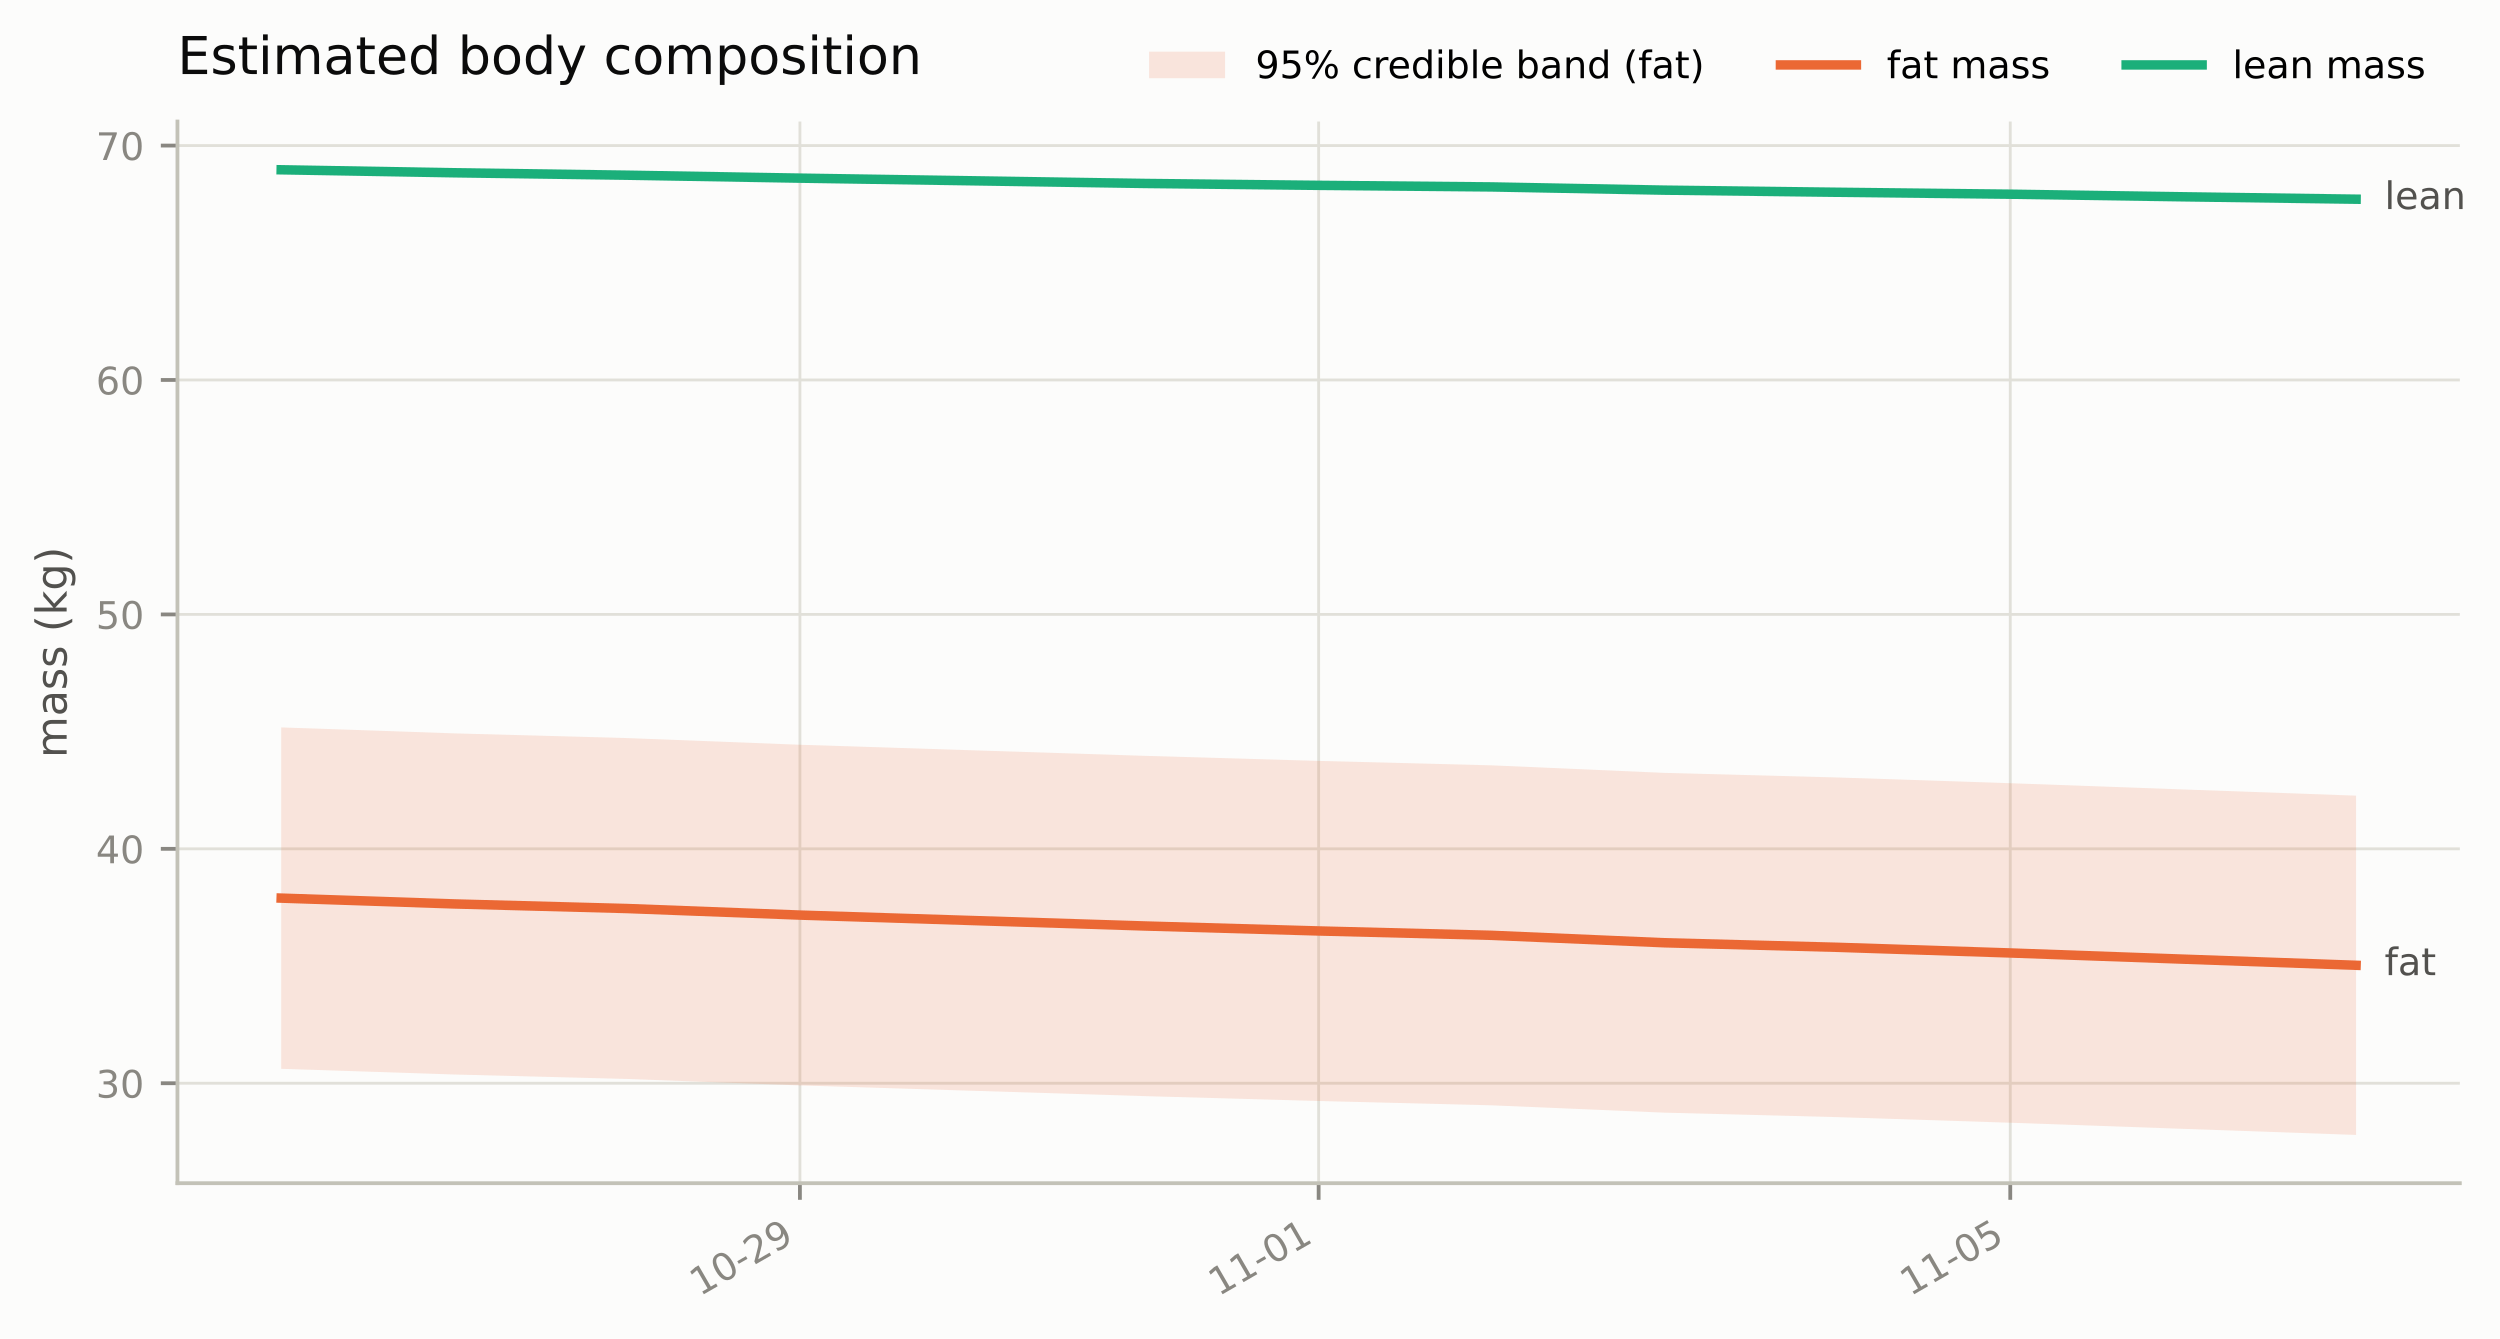
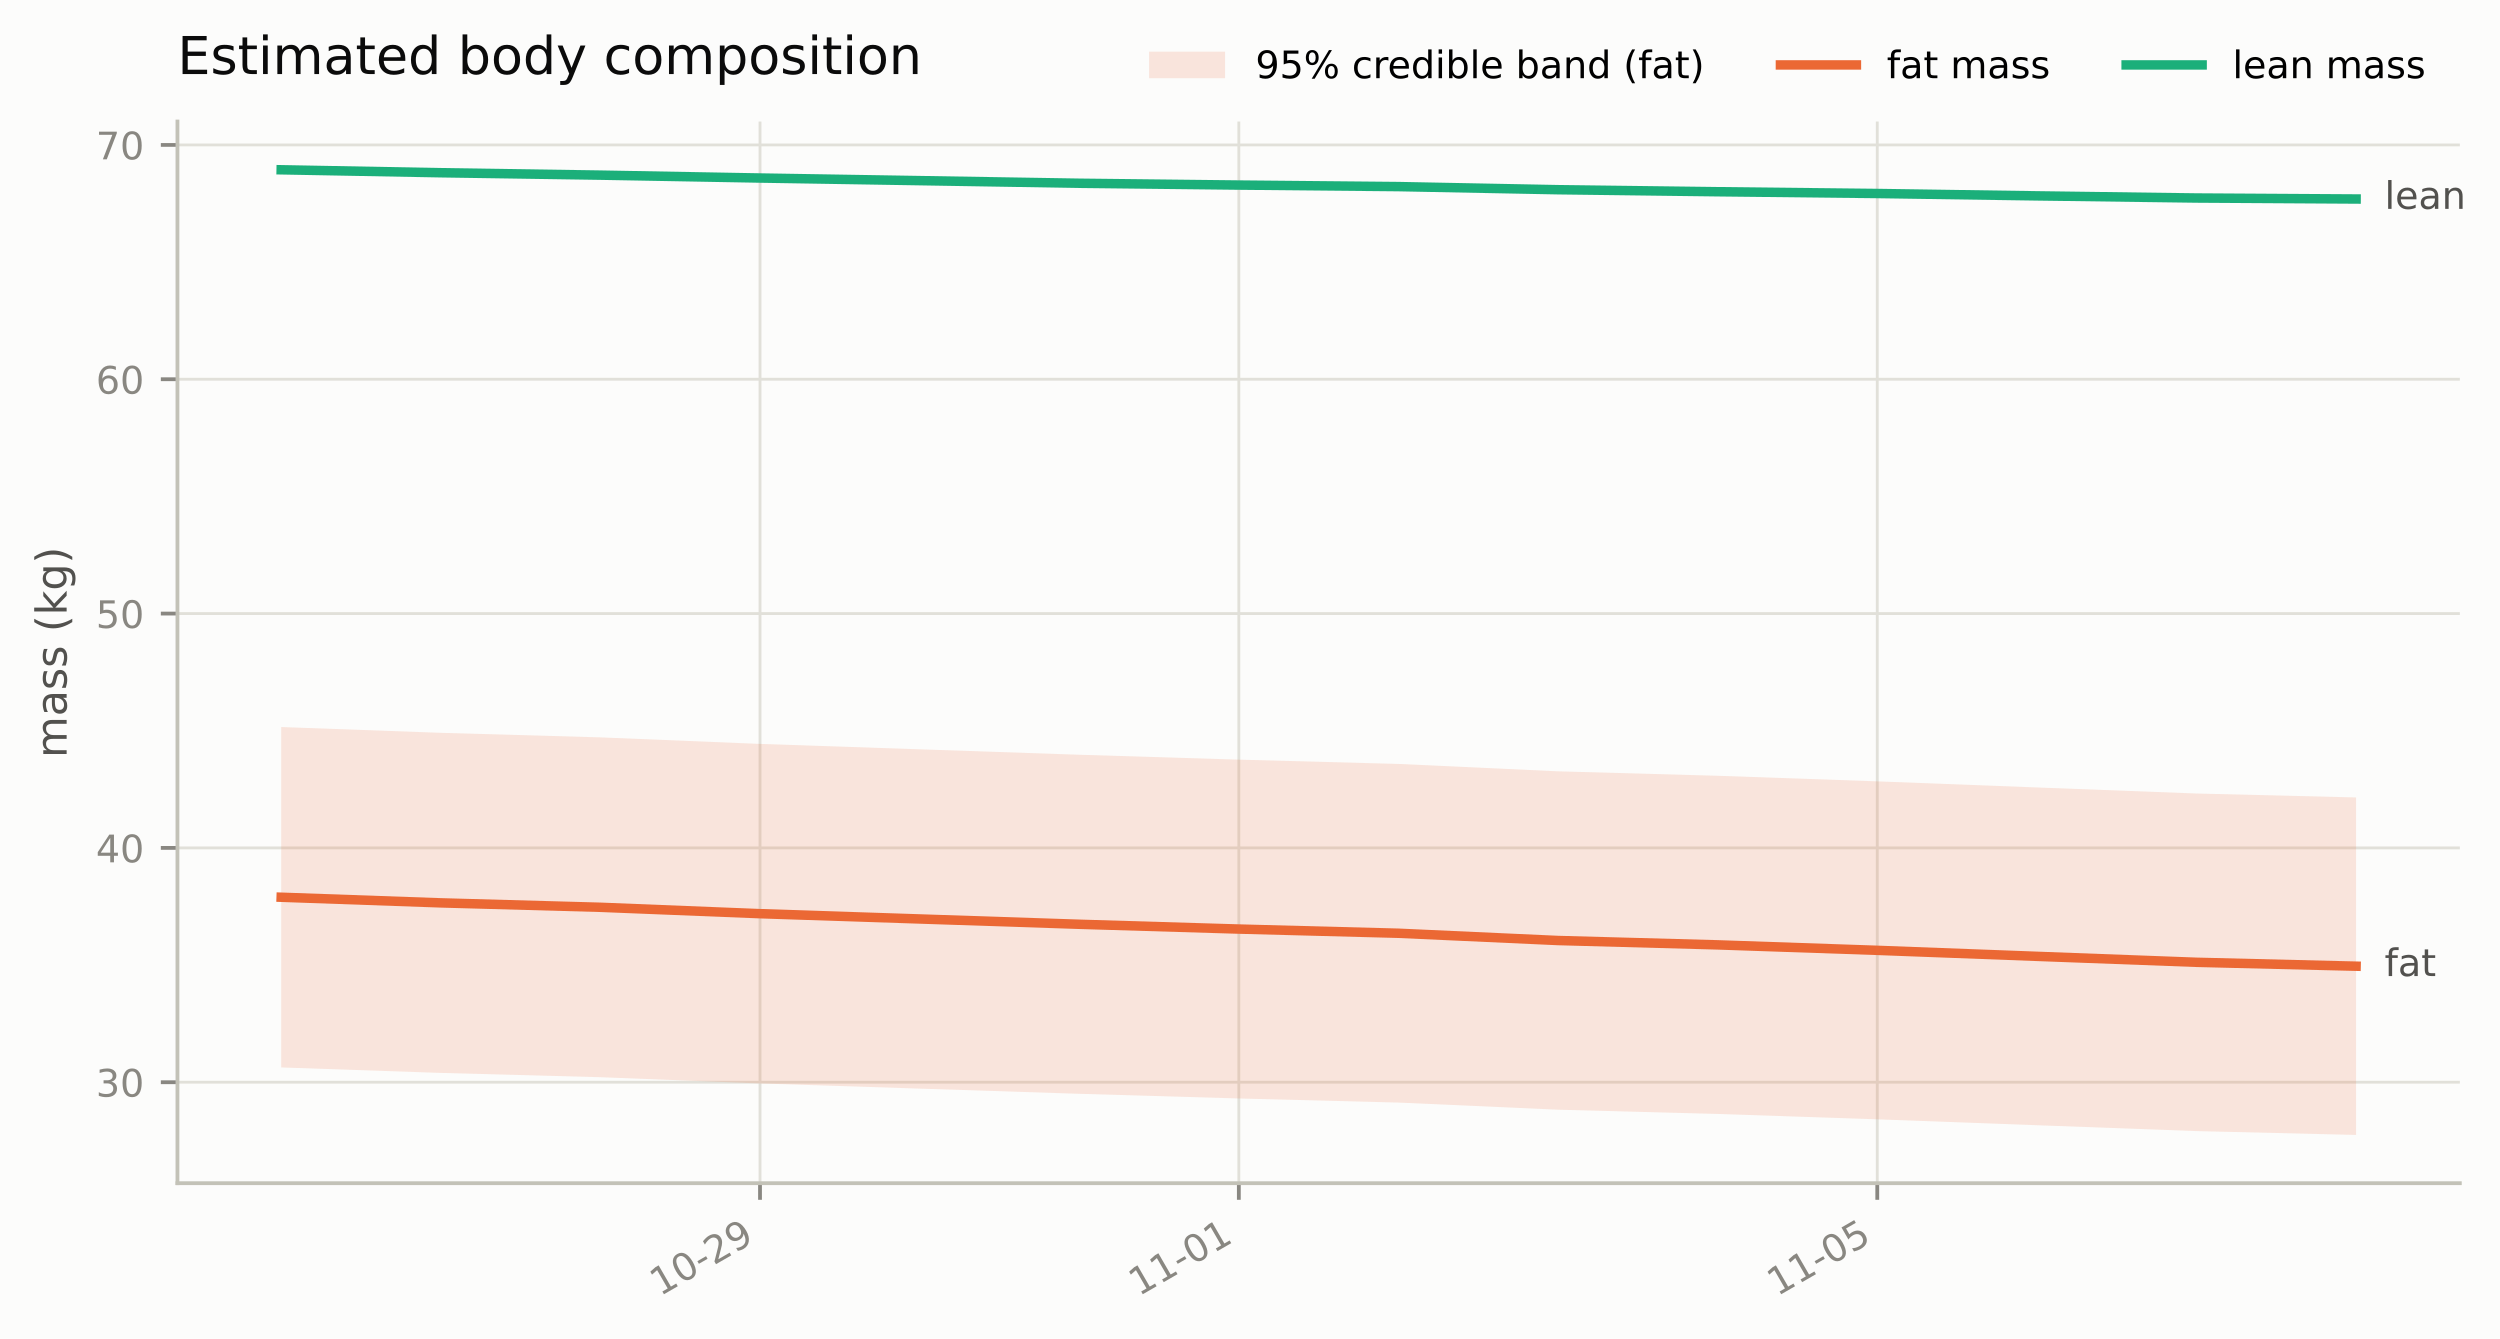
<svg xmlns="http://www.w3.org/2000/svg" xmlns:xlink="http://www.w3.org/1999/xlink" width="526.643pt" height="282pt" viewBox="0 0 526.643 282" version="1.1">
  <defs>
    <style type="text/css">*{stroke-linejoin: round; stroke-linecap: butt}</style>
  </defs>
  <g id="figure_1">
    <g id="patch_1">
      <path d="M 0 282  L 526.643 282  L 526.643 0  L 0 0  z " style="fill: #fcfcfb" />
    </g>
    <g id="axes_1">
      <g id="patch_2">
        <path d="M 37.381 249.248  L 518.18 249.248  L 518.18 25.601  L 37.381 25.601  z " style="fill: #fcfcfb" />
      </g>
      <g id="matplotlib.axis_1">
        <g id="xtick_1">
          <g id="line2d_1">
-             <path d="M 168.508 249.248  L 168.508 25.601  " clip-path="url(#p102bdcfa2c)" style="fill: none; stroke: #e1e0d9; stroke-width: 0.6; stroke-linecap: square" />
+             <path d="M 160.102 249.248  L 160.102 25.601  " clip-path="url(#pfb82065a72)" style="fill: none; stroke: #e1e0d9; stroke-width: 0.6; stroke-linecap: square" />
          </g>
          <g id="line2d_2">
            <defs>
-               <path id="me213380348" d="M 0 0  L 0 3.5  " style="stroke: #898781; stroke-width: 0.8" />
+               <path id="mab758f88fc" d="M 0 0  L 0 3.5  " style="stroke: #898781; stroke-width: 0.8" />
            </defs>
            <g>
-               <use xlink:href="#me213380348" x="168.508" y="249.248" style="fill: #898781; stroke: #898781; stroke-width: 0.8" />
+               <use xlink:href="#mab758f88fc" x="160.102" y="249.248" style="fill: #898781; stroke: #898781; stroke-width: 0.8" />
            </g>
          </g>
          <g id="text_1">
-             <g style="fill: #898781" transform="translate(147.4151 273.1351) rotate(-30) scale(0.08 -0.08)">
+             <g style="fill: #898781" transform="translate(139.0095 273.1351) rotate(-30) scale(0.08 -0.08)">
              <defs>
                <path id="DejaVuSans-14" d="M 794 531  L 1825 531  L 1825 4091  L 703 3866  L 703 4441  L 1819 4666  L 2450 4666  L 2450 531  L 3481 531  L 3481 0  L 794 0  L 794 531  z " transform="scale(0.015625)" />
                <path id="DejaVuSans-13" d="M 2034 4250  Q 1547 4250 1301 3770  Q 1056 3291 1056 2328  Q 1056 1369 1301 889  Q 1547 409 2034 409  Q 2525 409 2770 889  Q 3016 1369 3016 2328  Q 3016 3291 2770 3770  Q 2525 4250 2034 4250  z M 2034 4750  Q 2819 4750 3233 4129  Q 3647 3509 3647 2328  Q 3647 1150 3233 529  Q 2819 -91 2034 -91  Q 1250 -91 836 529  Q 422 1150 422 2328  Q 422 3509 836 4129  Q 1250 4750 2034 4750  z " transform="scale(0.015625)" />
                <path id="DejaVuSans-10" d="M 313 2009  L 1997 2009  L 1997 1497  L 313 1497  L 313 2009  z " transform="scale(0.015625)" />
                <path id="DejaVuSans-15" d="M 1228 531  L 3431 531  L 3431 0  L 469 0  L 469 531  Q 828 903 1448 1529  Q 2069 2156 2228 2338  Q 2531 2678 2651 2914  Q 2772 3150 2772 3378  Q 2772 3750 2511 3984  Q 2250 4219 1831 4219  Q 1534 4219 1204 4116  Q 875 4013 500 3803  L 500 4441  Q 881 4594 1212 4672  Q 1544 4750 1819 4750  Q 2544 4750 2975 4387  Q 3406 4025 3406 3419  Q 3406 3131 3298 2873  Q 3191 2616 2906 2266  Q 2828 2175 2409 1742  Q 1991 1309 1228 531  z " transform="scale(0.015625)" />
                <path id="DejaVuSans-1c" d="M 703 97  L 703 672  Q 941 559 1184 500  Q 1428 441 1663 441  Q 2288 441 2617 861  Q 2947 1281 2994 2138  Q 2813 1869 2534 1725  Q 2256 1581 1919 1581  Q 1219 1581 811 2004  Q 403 2428 403 3163  Q 403 3881 828 4315  Q 1253 4750 1959 4750  Q 2769 4750 3195 4129  Q 3622 3509 3622 2328  Q 3622 1225 3098 567  Q 2575 -91 1691 -91  Q 1453 -91 1209 -44  Q 966 3 703 97  z M 1959 2075  Q 2384 2075 2632 2365  Q 2881 2656 2881 3163  Q 2881 3666 2632 3958  Q 2384 4250 1959 4250  Q 1534 4250 1286 3958  Q 1038 3666 1038 3163  Q 1038 2656 1286 2365  Q 1534 2075 1959 2075  z " transform="scale(0.015625)" />
              </defs>
              <use xlink:href="#DejaVuSans-14" />
              <use xlink:href="#DejaVuSans-13" transform="translate(63.625 0)" />
              <use xlink:href="#DejaVuSans-10" transform="translate(127.25 0)" />
              <use xlink:href="#DejaVuSans-15" transform="translate(163.3281 0)" />
              <use xlink:href="#DejaVuSans-1c" transform="translate(226.9531 0)" />
            </g>
          </g>
        </g>
        <g id="xtick_2">
          <g id="line2d_3">
-             <path d="M 277.781 249.248  L 277.781 25.601  " clip-path="url(#p102bdcfa2c)" style="fill: none; stroke: #e1e0d9; stroke-width: 0.6; stroke-linecap: square" />
+             <path d="M 260.969 249.248  L 260.969 25.601  " clip-path="url(#pfb82065a72)" style="fill: none; stroke: #e1e0d9; stroke-width: 0.6; stroke-linecap: square" />
          </g>
          <g id="line2d_4">
            <g>
-               <use xlink:href="#me213380348" x="277.781" y="249.248" style="fill: #898781; stroke: #898781; stroke-width: 0.8" />
+               <use xlink:href="#mab758f88fc" x="260.969" y="249.248" style="fill: #898781; stroke: #898781; stroke-width: 0.8" />
            </g>
          </g>
          <g id="text_2">
-             <g style="fill: #898781" transform="translate(256.6877 273.1351) rotate(-30) scale(0.08 -0.08)">
+             <g style="fill: #898781" transform="translate(239.8766 273.1351) rotate(-30) scale(0.08 -0.08)">
              <use xlink:href="#DejaVuSans-14" />
              <use xlink:href="#DejaVuSans-14" transform="translate(63.625 0)" />
              <use xlink:href="#DejaVuSans-10" transform="translate(127.25 0)" />
              <use xlink:href="#DejaVuSans-13" transform="translate(163.3281 0)" />
              <use xlink:href="#DejaVuSans-14" transform="translate(226.9531 0)" />
            </g>
          </g>
        </g>
        <g id="xtick_3">
          <g id="line2d_5">
-             <path d="M 423.477 249.248  L 423.477 25.601  " clip-path="url(#p102bdcfa2c)" style="fill: none; stroke: #e1e0d9; stroke-width: 0.6; stroke-linecap: square" />
+             <path d="M 395.459 249.248  L 395.459 25.601  " clip-path="url(#pfb82065a72)" style="fill: none; stroke: #e1e0d9; stroke-width: 0.6; stroke-linecap: square" />
          </g>
          <g id="line2d_6">
            <g>
-               <use xlink:href="#me213380348" x="423.477" y="249.248" style="fill: #898781; stroke: #898781; stroke-width: 0.8" />
+               <use xlink:href="#mab758f88fc" x="395.459" y="249.248" style="fill: #898781; stroke: #898781; stroke-width: 0.8" />
            </g>
          </g>
          <g id="text_3">
-             <g style="fill: #898781" transform="translate(402.3846 273.1351) rotate(-30) scale(0.08 -0.08)">
+             <g style="fill: #898781" transform="translate(374.366 273.1351) rotate(-30) scale(0.08 -0.08)">
              <defs>
                <path id="DejaVuSans-18" d="M 691 4666  L 3169 4666  L 3169 4134  L 1269 4134  L 1269 2991  Q 1406 3038 1543 3061  Q 1681 3084 1819 3084  Q 2600 3084 3056 2656  Q 3513 2228 3513 1497  Q 3513 744 3044 326  Q 2575 -91 1722 -91  Q 1428 -91 1123 -41  Q 819 9 494 109  L 494 744  Q 775 591 1075 516  Q 1375 441 1709 441  Q 2250 441 2565 725  Q 2881 1009 2881 1497  Q 2881 1984 2565 2268  Q 2250 2553 1709 2553  Q 1456 2553 1204 2497  Q 953 2441 691 2322  L 691 4666  z " transform="scale(0.015625)" />
              </defs>
              <use xlink:href="#DejaVuSans-14" />
              <use xlink:href="#DejaVuSans-14" transform="translate(63.625 0)" />
              <use xlink:href="#DejaVuSans-10" transform="translate(127.25 0)" />
              <use xlink:href="#DejaVuSans-13" transform="translate(163.3281 0)" />
              <use xlink:href="#DejaVuSans-18" transform="translate(226.9531 0)" />
            </g>
          </g>
        </g>
      </g>
      <g id="matplotlib.axis_2">
        <g id="ytick_1">
          <g id="line2d_7">
-             <path d="M 37.381 228.189  L 518.18 228.189  " clip-path="url(#p102bdcfa2c)" style="fill: none; stroke: #e1e0d9; stroke-width: 0.6; stroke-linecap: square" />
+             <path d="M 37.381 227.974  L 518.18 227.974  " clip-path="url(#pfb82065a72)" style="fill: none; stroke: #e1e0d9; stroke-width: 0.6; stroke-linecap: square" />
          </g>
          <g id="line2d_8">
            <defs>
-               <path id="m2cfb32ca6e" d="M 0 0  L -3.5 0  " style="stroke: #898781; stroke-width: 0.8" />
+               <path id="mc50935b434" d="M 0 0  L -3.5 0  " style="stroke: #898781; stroke-width: 0.8" />
            </defs>
            <g>
-               <use xlink:href="#m2cfb32ca6e" x="37.381" y="228.189" style="fill: #898781; stroke: #898781; stroke-width: 0.8" />
+               <use xlink:href="#mc50935b434" x="37.381" y="227.974" style="fill: #898781; stroke: #898781; stroke-width: 0.8" />
            </g>
          </g>
          <g id="text_4">
-             <g style="fill: #898781" transform="translate(20.2007 231.2278) scale(0.08 -0.08)">
+             <g style="fill: #898781" transform="translate(20.2007 231.0131) scale(0.08 -0.08)">
              <defs>
                <path id="DejaVuSans-16" d="M 2597 2516  Q 3050 2419 3304 2112  Q 3559 1806 3559 1356  Q 3559 666 3084 287  Q 2609 -91 1734 -91  Q 1441 -91 1130 -33  Q 819 25 488 141  L 488 750  Q 750 597 1062 519  Q 1375 441 1716 441  Q 2309 441 2620 675  Q 2931 909 2931 1356  Q 2931 1769 2642 2001  Q 2353 2234 1838 2234  L 1294 2234  L 1294 2753  L 1863 2753  Q 2328 2753 2575 2939  Q 2822 3125 2822 3475  Q 2822 3834 2567 4026  Q 2313 4219 1838 4219  Q 1578 4219 1281 4162  Q 984 4106 628 3988  L 628 4550  Q 988 4650 1302 4700  Q 1616 4750 1894 4750  Q 2613 4750 3031 4423  Q 3450 4097 3450 3541  Q 3450 3153 3228 2886  Q 3006 2619 2597 2516  z " transform="scale(0.015625)" />
              </defs>
              <use xlink:href="#DejaVuSans-16" />
              <use xlink:href="#DejaVuSans-13" transform="translate(63.625 0)" />
            </g>
          </g>
        </g>
        <g id="ytick_2">
          <g id="line2d_9">
-             <path d="M 37.381 178.808  L 518.18 178.808  " clip-path="url(#p102bdcfa2c)" style="fill: none; stroke: #e1e0d9; stroke-width: 0.6; stroke-linecap: square" />
+             <path d="M 37.381 178.613  L 518.18 178.613  " clip-path="url(#pfb82065a72)" style="fill: none; stroke: #e1e0d9; stroke-width: 0.6; stroke-linecap: square" />
          </g>
          <g id="line2d_10">
            <g>
-               <use xlink:href="#m2cfb32ca6e" x="37.381" y="178.808" style="fill: #898781; stroke: #898781; stroke-width: 0.8" />
+               <use xlink:href="#mc50935b434" x="37.381" y="178.613" style="fill: #898781; stroke: #898781; stroke-width: 0.8" />
            </g>
          </g>
          <g id="text_5">
-             <g style="fill: #898781" transform="translate(20.2007 181.8473) scale(0.08 -0.08)">
+             <g style="fill: #898781" transform="translate(20.2007 181.6523) scale(0.08 -0.08)">
              <defs>
                <path id="DejaVuSans-17" d="M 2419 4116  L 825 1625  L 2419 1625  L 2419 4116  z M 2253 4666  L 3047 4666  L 3047 1625  L 3713 1625  L 3713 1100  L 3047 1100  L 3047 0  L 2419 0  L 2419 1100  L 313 1100  L 313 1709  L 2253 4666  z " transform="scale(0.015625)" />
              </defs>
              <use xlink:href="#DejaVuSans-17" />
              <use xlink:href="#DejaVuSans-13" transform="translate(63.625 0)" />
            </g>
          </g>
        </g>
        <g id="ytick_3">
          <g id="line2d_11">
-             <path d="M 37.381 129.428  L 518.18 129.428  " clip-path="url(#p102bdcfa2c)" style="fill: none; stroke: #e1e0d9; stroke-width: 0.6; stroke-linecap: square" />
+             <path d="M 37.381 129.252  L 518.18 129.252  " clip-path="url(#pfb82065a72)" style="fill: none; stroke: #e1e0d9; stroke-width: 0.6; stroke-linecap: square" />
          </g>
          <g id="line2d_12">
            <g>
-               <use xlink:href="#m2cfb32ca6e" x="37.381" y="129.428" style="fill: #898781; stroke: #898781; stroke-width: 0.8" />
+               <use xlink:href="#mc50935b434" x="37.381" y="129.252" style="fill: #898781; stroke: #898781; stroke-width: 0.8" />
            </g>
          </g>
          <g id="text_6">
-             <g style="fill: #898781" transform="translate(20.2007 132.4669) scale(0.08 -0.08)">
+             <g style="fill: #898781" transform="translate(20.2007 132.2914) scale(0.08 -0.08)">
              <use xlink:href="#DejaVuSans-18" />
              <use xlink:href="#DejaVuSans-13" transform="translate(63.625 0)" />
            </g>
          </g>
        </g>
        <g id="ytick_4">
          <g id="line2d_13">
-             <path d="M 37.381 80.047  L 518.18 80.047  " clip-path="url(#p102bdcfa2c)" style="fill: none; stroke: #e1e0d9; stroke-width: 0.6; stroke-linecap: square" />
+             <path d="M 37.381 79.892  L 518.18 79.892  " clip-path="url(#pfb82065a72)" style="fill: none; stroke: #e1e0d9; stroke-width: 0.6; stroke-linecap: square" />
          </g>
          <g id="line2d_14">
            <g>
-               <use xlink:href="#m2cfb32ca6e" x="37.381" y="80.047" style="fill: #898781; stroke: #898781; stroke-width: 0.8" />
+               <use xlink:href="#mc50935b434" x="37.381" y="79.892" style="fill: #898781; stroke: #898781; stroke-width: 0.8" />
            </g>
          </g>
          <g id="text_7">
-             <g style="fill: #898781" transform="translate(20.2007 83.08641) scale(0.08 -0.08)">
+             <g style="fill: #898781" transform="translate(20.2007 82.93061) scale(0.08 -0.08)">
              <defs>
                <path id="DejaVuSans-19" d="M 2113 2584  Q 1688 2584 1439 2293  Q 1191 2003 1191 1497  Q 1191 994 1439 701  Q 1688 409 2113 409  Q 2538 409 2786 701  Q 3034 994 3034 1497  Q 3034 2003 2786 2293  Q 2538 2584 2113 2584  z M 3366 4563  L 3366 3988  Q 3128 4100 2886 4159  Q 2644 4219 2406 4219  Q 1781 4219 1451 3797  Q 1122 3375 1075 2522  Q 1259 2794 1537 2939  Q 1816 3084 2150 3084  Q 2853 3084 3261 2657  Q 3669 2231 3669 1497  Q 3669 778 3244 343  Q 2819 -91 2113 -91  Q 1303 -91 875 529  Q 447 1150 447 2328  Q 447 3434 972 4092  Q 1497 4750 2381 4750  Q 2619 4750 2861 4703  Q 3103 4656 3366 4563  z " transform="scale(0.015625)" />
              </defs>
              <use xlink:href="#DejaVuSans-19" />
              <use xlink:href="#DejaVuSans-13" transform="translate(63.625 0)" />
            </g>
          </g>
        </g>
        <g id="ytick_5">
          <g id="line2d_15">
-             <path d="M 37.381 30.667  L 518.18 30.667  " clip-path="url(#p102bdcfa2c)" style="fill: none; stroke: #e1e0d9; stroke-width: 0.6; stroke-linecap: square" />
+             <path d="M 37.381 30.531  L 518.18 30.531  " clip-path="url(#pfb82065a72)" style="fill: none; stroke: #e1e0d9; stroke-width: 0.6; stroke-linecap: square" />
          </g>
          <g id="line2d_16">
            <g>
-               <use xlink:href="#m2cfb32ca6e" x="37.381" y="30.667" style="fill: #898781; stroke: #898781; stroke-width: 0.8" />
+               <use xlink:href="#mc50935b434" x="37.381" y="30.531" style="fill: #898781; stroke: #898781; stroke-width: 0.8" />
            </g>
          </g>
          <g id="text_8">
-             <g style="fill: #898781" transform="translate(20.2007 33.70594) scale(0.08 -0.08)">
+             <g style="fill: #898781" transform="translate(20.2007 33.56979) scale(0.08 -0.08)">
              <defs>
                <path id="DejaVuSans-1a" d="M 525 4666  L 3525 4666  L 3525 4397  L 1831 0  L 1172 0  L 2766 4134  L 525 4134  L 525 4666  z " transform="scale(0.015625)" />
              </defs>
              <use xlink:href="#DejaVuSans-1a" />
              <use xlink:href="#DejaVuSans-13" transform="translate(63.625 0)" />
            </g>
          </g>
        </g>
        <g id="text_9">
          <g style="fill: #52514e" transform="translate(14.03859 159.6579) rotate(-90) scale(0.09 -0.09)">
            <defs>
              <path id="DejaVuSans-50" d="M 3328 2828  Q 3544 3216 3844 3400  Q 4144 3584 4550 3584  Q 5097 3584 5394 3201  Q 5691 2819 5691 2113  L 5691 0  L 5113 0  L 5113 2094  Q 5113 2597 4934 2840  Q 4756 3084 4391 3084  Q 3944 3084 3684 2787  Q 3425 2491 3425 1978  L 3425 0  L 2847 0  L 2847 2094  Q 2847 2600 2669 2842  Q 2491 3084 2119 3084  Q 1678 3084 1418 2786  Q 1159 2488 1159 1978  L 1159 0  L 581 0  L 581 3500  L 1159 3500  L 1159 2956  Q 1356 3278 1631 3431  Q 1906 3584 2284 3584  Q 2666 3584 2933 3390  Q 3200 3197 3328 2828  z " transform="scale(0.015625)" />
              <path id="DejaVuSans-44" d="M 2194 1759  Q 1497 1759 1228 1600  Q 959 1441 959 1056  Q 959 750 1161 570  Q 1363 391 1709 391  Q 2188 391 2477 730  Q 2766 1069 2766 1631  L 2766 1759  L 2194 1759  z M 3341 1997  L 3341 0  L 2766 0  L 2766 531  Q 2569 213 2275 61  Q 1981 -91 1556 -91  Q 1019 -91 701 211  Q 384 513 384 1019  Q 384 1609 779 1909  Q 1175 2209 1959 2209  L 2766 2209  L 2766 2266  Q 2766 2663 2505 2880  Q 2244 3097 1772 3097  Q 1472 3097 1187 3025  Q 903 2953 641 2809  L 641 3341  Q 956 3463 1253 3523  Q 1550 3584 1831 3584  Q 2591 3584 2966 3190  Q 3341 2797 3341 1997  z " transform="scale(0.015625)" />
              <path id="DejaVuSans-56" d="M 2834 3397  L 2834 2853  Q 2591 2978 2328 3040  Q 2066 3103 1784 3103  Q 1356 3103 1142 2972  Q 928 2841 928 2578  Q 928 2378 1081 2264  Q 1234 2150 1697 2047  L 1894 2003  Q 2506 1872 2764 1633  Q 3022 1394 3022 966  Q 3022 478 2636 193  Q 2250 -91 1575 -91  Q 1294 -91 989 -36  Q 684 19 347 128  L 347 722  Q 666 556 975 473  Q 1284 391 1588 391  Q 1994 391 2212 530  Q 2431 669 2431 922  Q 2431 1156 2273 1281  Q 2116 1406 1581 1522  L 1381 1569  Q 847 1681 609 1914  Q 372 2147 372 2553  Q 372 3047 722 3315  Q 1072 3584 1716 3584  Q 2034 3584 2315 3537  Q 2597 3491 2834 3397  z " transform="scale(0.015625)" />
              <path id="DejaVuSans-3" transform="scale(0.015625)" />
              <path id="DejaVuSans-b" d="M 1984 4856  Q 1566 4138 1362 3434  Q 1159 2731 1159 2009  Q 1159 1288 1364 580  Q 1569 -128 1984 -844  L 1484 -844  Q 1016 -109 783 600  Q 550 1309 550 2009  Q 550 2706 781 3412  Q 1013 4119 1484 4856  L 1984 4856  z " transform="scale(0.015625)" />
              <path id="DejaVuSans-4e" d="M 581 4863  L 1159 4863  L 1159 1991  L 2875 3500  L 3609 3500  L 1753 1863  L 3688 0  L 2938 0  L 1159 1709  L 1159 0  L 581 0  L 581 4863  z " transform="scale(0.015625)" />
              <path id="DejaVuSans-4a" d="M 2906 1791  Q 2906 2416 2648 2759  Q 2391 3103 1925 3103  Q 1463 3103 1205 2759  Q 947 2416 947 1791  Q 947 1169 1205 825  Q 1463 481 1925 481  Q 2391 481 2648 825  Q 2906 1169 2906 1791  z M 3481 434  Q 3481 -459 3084 -895  Q 2688 -1331 1869 -1331  Q 1566 -1331 1297 -1286  Q 1028 -1241 775 -1147  L 775 -588  Q 1028 -725 1275 -790  Q 1522 -856 1778 -856  Q 2344 -856 2625 -561  Q 2906 -266 2906 331  L 2906 616  Q 2728 306 2450 153  Q 2172 0 1784 0  Q 1141 0 747 490  Q 353 981 353 1791  Q 353 2603 747 3093  Q 1141 3584 1784 3584  Q 2172 3584 2450 3431  Q 2728 3278 2906 2969  L 2906 3500  L 3481 3500  L 3481 434  z " transform="scale(0.015625)" />
              <path id="DejaVuSans-c" d="M 513 4856  L 1013 4856  Q 1481 4119 1714 3412  Q 1947 2706 1947 2009  Q 1947 1309 1714 600  Q 1481 -109 1013 -844  L 513 -844  Q 928 -128 1133 580  Q 1338 1288 1338 2009  Q 1338 2731 1133 3434  Q 928 4138 513 4856  z " transform="scale(0.015625)" />
            </defs>
            <use xlink:href="#DejaVuSans-50" />
            <use xlink:href="#DejaVuSans-44" transform="translate(97.40625 0)" />
            <use xlink:href="#DejaVuSans-56" transform="translate(158.6875 0)" />
            <use xlink:href="#DejaVuSans-56" transform="translate(210.7812 0)" />
            <use xlink:href="#DejaVuSans-3" transform="translate(262.875 0)" />
            <use xlink:href="#DejaVuSans-b" transform="translate(294.6562 0)" />
            <use xlink:href="#DejaVuSans-4e" transform="translate(333.6719 0)" />
            <use xlink:href="#DejaVuSans-4a" transform="translate(391.5781 0)" />
            <use xlink:href="#DejaVuSans-c" transform="translate(455.0625 0)" />
          </g>
        </g>
      </g>
      <g id="FillBetweenPolyCollection_1">
        <defs>
-           <path id="mc8947f64c5" d="M 59.235 -128.763  L 59.235 -56.845  L 95.659 -55.65  L 132.084 -54.703  L 168.508 -53.347  L 204.932 -52.219  L 241.356 -51.087  L 277.781 -50.062  L 314.205 -49.157  L 350.629 -47.61  L 387.053 -46.667  L 423.477 -45.489  L 459.902 -44.201  L 496.326 -42.917  L 496.326 -114.39  L 496.326 -114.39  L 459.902 -115.696  L 423.477 -117.011  L 387.053 -118.219  L 350.629 -119.187  L 314.205 -120.776  L 277.781 -121.71  L 241.356 -122.77  L 204.932 -123.942  L 168.508 -125.112  L 132.084 -126.519  L 95.659 -127.511  L 59.235 -128.763  z " />
+           <path id="ma75c98c08c" d="M 59.235 -128.843  L 59.235 -57.136  L 92.858 -55.983  L 126.48 -55.077  L 160.102 -53.762  L 193.725 -52.676  L 227.347 -51.583  L 260.969 -50.598  L 294.592 -49.734  L 328.214 -48.233  L 361.836 -47.334  L 395.459 -46.205  L 429.081 -44.962  L 462.703 -43.727  L 496.326 -42.917  L 496.326 -114.011  L 496.326 -114.011  L 462.703 -114.842  L 429.081 -116.116  L 395.459 -117.402  L 361.836 -118.577  L 328.214 -119.514  L 294.592 -121.072  L 260.969 -121.975  L 227.347 -123.007  L 193.725 -124.152  L 160.102 -125.29  L 126.48 -126.666  L 92.858 -127.625  L 59.235 -128.843  z " />
        </defs>
-         <g clip-path="url(#p102bdcfa2c)">
-           <use xlink:href="#mc8947f64c5" x="0" y="282" style="fill: #eb6834; fill-opacity: 0.16" />
+         <g clip-path="url(#pfb82065a72)">
+           <use xlink:href="#ma75c98c08c" x="0" y="282" style="fill: #eb6834; fill-opacity: 0.16" />
        </g>
      </g>
      <g id="line2d_17">
-         <path d="M 59.235 189.195  L 95.659 190.419  L 132.084 191.388  L 168.508 192.77  L 204.932 193.919  L 241.356 195.071  L 277.781 196.114  L 314.205 197.033  L 350.629 198.601  L 387.053 199.557  L 423.477 200.749  L 459.902 202.051  L 496.326 203.346  " clip-path="url(#p102bdcfa2c)" style="fill: none; stroke: #eb6834; stroke-width: 2; stroke-linecap: square" />
+         <path d="M 59.235 189.01  L 92.858 190.196  L 126.48 191.128  L 160.102 192.473  L 193.725 193.586  L 227.347 194.705  L 260.969 195.713  L 294.592 196.596  L 328.214 198.126  L 361.836 199.044  L 395.459 200.196  L 429.081 201.46  L 462.703 202.715  L 496.326 203.536  " clip-path="url(#pfb82065a72)" style="fill: none; stroke: #eb6834; stroke-width: 2; stroke-linecap: square" />
      </g>
      <g id="line2d_18">
-         <path d="M 59.235 35.766  L 95.659 36.396  L 132.084 36.907  L 168.508 37.527  L 204.932 38.085  L 241.356 38.648  L 277.781 39.045  L 314.205 39.377  L 350.629 40.056  L 387.053 40.503  L 423.477 40.91  L 459.902 41.455  L 496.326 41.961  " clip-path="url(#p102bdcfa2c)" style="fill: none; stroke: #1baf7a; stroke-width: 2; stroke-linecap: square" />
+         <path d="M 59.235 35.766  L 92.858 36.388  L 126.48 36.895  L 160.102 37.502  L 193.725 38.052  L 227.347 38.605  L 260.969 38.986  L 294.592 39.309  L 328.214 39.963  L 361.836 40.389  L 395.459 40.762  L 429.081 41.262  L 462.703 41.713  L 496.326 41.922  " clip-path="url(#pfb82065a72)" style="fill: none; stroke: #1baf7a; stroke-width: 2; stroke-linecap: square" />
      </g>
      <g id="patch_3">
        <path d="M 37.381 249.248  L 37.381 25.601  " style="fill: none; stroke: #c3c2b7; stroke-width: 0.8; stroke-linejoin: miter; stroke-linecap: square" />
      </g>
      <g id="patch_4">
        <path d="M 37.381 249.248  L 518.18 249.248  " style="fill: none; stroke: #c3c2b7; stroke-width: 0.8; stroke-linejoin: miter; stroke-linecap: square" />
      </g>
      <g id="text_10">
-         <g style="fill: #52514e" transform="translate(502.3258 205.4243) scale(0.08 -0.08)">
+         <g style="fill: #52514e" transform="translate(502.3258 205.614) scale(0.08 -0.08)">
          <defs>
            <path id="DejaVuSans-49" d="M 2375 4863  L 2375 4384  L 1825 4384  Q 1516 4384 1395 4259  Q 1275 4134 1275 3809  L 1275 3500  L 2222 3500  L 2222 3053  L 1275 3053  L 1275 0  L 697 0  L 697 3053  L 147 3053  L 147 3500  L 697 3500  L 697 3744  Q 697 4328 969 4595  Q 1241 4863 1831 4863  L 2375 4863  z " transform="scale(0.015625)" />
            <path id="DejaVuSans-57" d="M 1172 4494  L 1172 3500  L 2356 3500  L 2356 3053  L 1172 3053  L 1172 1153  Q 1172 725 1289 603  Q 1406 481 1766 481  L 2356 481  L 2356 0  L 1766 0  Q 1100 0 847 248  Q 594 497 594 1153  L 594 3053  L 172 3053  L 172 3500  L 594 3500  L 594 4494  L 1172 4494  z " transform="scale(0.015625)" />
          </defs>
          <use xlink:href="#DejaVuSans-49" />
          <use xlink:href="#DejaVuSans-44" transform="translate(35.20312 0)" />
          <use xlink:href="#DejaVuSans-57" transform="translate(96.48438 0)" />
        </g>
      </g>
      <g id="text_11">
-         <g style="fill: #52514e" transform="translate(502.3258 44.03954) scale(0.08 -0.08)">
+         <g style="fill: #52514e" transform="translate(502.3258 44.00001) scale(0.08 -0.08)">
          <defs>
            <path id="DejaVuSans-4f" d="M 603 4863  L 1178 4863  L 1178 0  L 603 0  L 603 4863  z " transform="scale(0.015625)" />
            <path id="DejaVuSans-48" d="M 3597 1894  L 3597 1613  L 953 1613  Q 991 1019 1311 708  Q 1631 397 2203 397  Q 2534 397 2845 478  Q 3156 559 3463 722  L 3463 178  Q 3153 47 2828 -22  Q 2503 -91 2169 -91  Q 1331 -91 842 396  Q 353 884 353 1716  Q 353 2575 817 3079  Q 1281 3584 2069 3584  Q 2775 3584 3186 3129  Q 3597 2675 3597 1894  z M 3022 2063  Q 3016 2534 2758 2815  Q 2500 3097 2075 3097  Q 1594 3097 1305 2825  Q 1016 2553 972 2059  L 3022 2063  z " transform="scale(0.015625)" />
            <path id="DejaVuSans-51" d="M 3513 2113  L 3513 0  L 2938 0  L 2938 2094  Q 2938 2591 2744 2837  Q 2550 3084 2163 3084  Q 1697 3084 1428 2787  Q 1159 2491 1159 1978  L 1159 0  L 581 0  L 581 3500  L 1159 3500  L 1159 2956  Q 1366 3272 1645 3428  Q 1925 3584 2291 3584  Q 2894 3584 3203 3211  Q 3513 2838 3513 2113  z " transform="scale(0.015625)" />
          </defs>
          <use xlink:href="#DejaVuSans-4f" />
          <use xlink:href="#DejaVuSans-48" transform="translate(27.78125 0)" />
          <use xlink:href="#DejaVuSans-44" transform="translate(89.3125 0)" />
          <use xlink:href="#DejaVuSans-51" transform="translate(150.5938 0)" />
        </g>
      </g>
      <g id="text_12">
        <g style="fill: #0b0b0b" transform="translate(37.3807 15.60063) scale(0.11 -0.11)">
          <defs>
            <path id="DejaVuSans-28" d="M 628 4666  L 3578 4666  L 3578 4134  L 1259 4134  L 1259 2753  L 3481 2753  L 3481 2222  L 1259 2222  L 1259 531  L 3634 531  L 3634 0  L 628 0  L 628 4666  z " transform="scale(0.015625)" />
            <path id="DejaVuSans-4c" d="M 603 3500  L 1178 3500  L 1178 0  L 603 0  L 603 3500  z M 603 4863  L 1178 4863  L 1178 4134  L 603 4134  L 603 4863  z " transform="scale(0.015625)" />
            <path id="DejaVuSans-47" d="M 2906 2969  L 2906 4863  L 3481 4863  L 3481 0  L 2906 0  L 2906 525  Q 2725 213 2448 61  Q 2172 -91 1784 -91  Q 1150 -91 751 415  Q 353 922 353 1747  Q 353 2572 751 3078  Q 1150 3584 1784 3584  Q 2172 3584 2448 3432  Q 2725 3281 2906 2969  z M 947 1747  Q 947 1113 1208 752  Q 1469 391 1925 391  Q 2381 391 2643 752  Q 2906 1113 2906 1747  Q 2906 2381 2643 2742  Q 2381 3103 1925 3103  Q 1469 3103 1208 2742  Q 947 2381 947 1747  z " transform="scale(0.015625)" />
            <path id="DejaVuSans-45" d="M 3116 1747  Q 3116 2381 2855 2742  Q 2594 3103 2138 3103  Q 1681 3103 1420 2742  Q 1159 2381 1159 1747  Q 1159 1113 1420 752  Q 1681 391 2138 391  Q 2594 391 2855 752  Q 3116 1113 3116 1747  z M 1159 2969  Q 1341 3281 1617 3432  Q 1894 3584 2278 3584  Q 2916 3584 3314 3078  Q 3713 2572 3713 1747  Q 3713 922 3314 415  Q 2916 -91 2278 -91  Q 1894 -91 1617 61  Q 1341 213 1159 525  L 1159 0  L 581 0  L 581 4863  L 1159 4863  L 1159 2969  z " transform="scale(0.015625)" />
            <path id="DejaVuSans-52" d="M 1959 3097  Q 1497 3097 1228 2736  Q 959 2375 959 1747  Q 959 1119 1226 758  Q 1494 397 1959 397  Q 2419 397 2687 759  Q 2956 1122 2956 1747  Q 2956 2369 2687 2733  Q 2419 3097 1959 3097  z M 1959 3584  Q 2709 3584 3137 3096  Q 3566 2609 3566 1747  Q 3566 888 3137 398  Q 2709 -91 1959 -91  Q 1206 -91 779 398  Q 353 888 353 1747  Q 353 2609 779 3096  Q 1206 3584 1959 3584  z " transform="scale(0.015625)" />
            <path id="DejaVuSans-5c" d="M 2059 -325  Q 1816 -950 1584 -1140  Q 1353 -1331 966 -1331  L 506 -1331  L 506 -850  L 844 -850  Q 1081 -850 1212 -737  Q 1344 -625 1503 -206  L 1606 56  L 191 3500  L 800 3500  L 1894 763  L 2988 3500  L 3597 3500  L 2059 -325  z " transform="scale(0.015625)" />
            <path id="DejaVuSans-46" d="M 3122 3366  L 3122 2828  Q 2878 2963 2633 3030  Q 2388 3097 2138 3097  Q 1578 3097 1268 2742  Q 959 2388 959 1747  Q 959 1106 1268 751  Q 1578 397 2138 397  Q 2388 397 2633 464  Q 2878 531 3122 666  L 3122 134  Q 2881 22 2623 -34  Q 2366 -91 2075 -91  Q 1284 -91 818 406  Q 353 903 353 1747  Q 353 2603 823 3093  Q 1294 3584 2113 3584  Q 2378 3584 2631 3529  Q 2884 3475 3122 3366  z " transform="scale(0.015625)" />
            <path id="DejaVuSans-53" d="M 1159 525  L 1159 -1331  L 581 -1331  L 581 3500  L 1159 3500  L 1159 2969  Q 1341 3281 1617 3432  Q 1894 3584 2278 3584  Q 2916 3584 3314 3078  Q 3713 2572 3713 1747  Q 3713 922 3314 415  Q 2916 -91 2278 -91  Q 1894 -91 1617 61  Q 1341 213 1159 525  z M 3116 1747  Q 3116 2381 2855 2742  Q 2594 3103 2138 3103  Q 1681 3103 1420 2742  Q 1159 2381 1159 1747  Q 1159 1113 1420 752  Q 1681 391 2138 391  Q 2594 391 2855 752  Q 3116 1113 3116 1747  z " transform="scale(0.015625)" />
          </defs>
          <use xlink:href="#DejaVuSans-28" />
          <use xlink:href="#DejaVuSans-56" transform="translate(63.1875 0)" />
          <use xlink:href="#DejaVuSans-57" transform="translate(115.2812 0)" />
          <use xlink:href="#DejaVuSans-4c" transform="translate(154.4844 0)" />
          <use xlink:href="#DejaVuSans-50" transform="translate(182.2656 0)" />
          <use xlink:href="#DejaVuSans-44" transform="translate(279.6719 0)" />
          <use xlink:href="#DejaVuSans-57" transform="translate(340.9531 0)" />
          <use xlink:href="#DejaVuSans-48" transform="translate(380.1562 0)" />
          <use xlink:href="#DejaVuSans-47" transform="translate(441.6875 0)" />
          <use xlink:href="#DejaVuSans-3" transform="translate(505.1719 0)" />
          <use xlink:href="#DejaVuSans-45" transform="translate(536.9531 0)" />
          <use xlink:href="#DejaVuSans-52" transform="translate(600.4375 0)" />
          <use xlink:href="#DejaVuSans-47" transform="translate(661.625 0)" />
          <use xlink:href="#DejaVuSans-5c" transform="translate(725.1094 0)" />
          <use xlink:href="#DejaVuSans-3" transform="translate(784.2969 0)" />
          <use xlink:href="#DejaVuSans-46" transform="translate(816.0781 0)" />
          <use xlink:href="#DejaVuSans-52" transform="translate(871.0625 0)" />
          <use xlink:href="#DejaVuSans-50" transform="translate(932.25 0)" />
          <use xlink:href="#DejaVuSans-53" transform="translate(1029.656 0)" />
          <use xlink:href="#DejaVuSans-52" transform="translate(1093.141 0)" />
          <use xlink:href="#DejaVuSans-56" transform="translate(1154.328 0)" />
          <use xlink:href="#DejaVuSans-4c" transform="translate(1206.422 0)" />
          <use xlink:href="#DejaVuSans-57" transform="translate(1234.203 0)" />
          <use xlink:href="#DejaVuSans-4c" transform="translate(1273.406 0)" />
          <use xlink:href="#DejaVuSans-52" transform="translate(1301.188 0)" />
          <use xlink:href="#DejaVuSans-51" transform="translate(1362.375 0)" />
        </g>
      </g>
      <g id="legend_1">
        <g id="patch_5">
          <path d="M 242.068 16.479  L 258.068 16.479  L 258.068 10.879  L 242.068 10.879  z " style="fill: #eb6834; fill-opacity: 0.16" />
        </g>
        <g id="text_13">
          <g transform="translate(264.4678 16.47875) scale(0.08 -0.08)">
            <defs>
              <path id="DejaVuSans-8" d="M 4653 2053  Q 4381 2053 4226 1822  Q 4072 1591 4072 1178  Q 4072 772 4226 539  Q 4381 306 4653 306  Q 4919 306 5073 539  Q 5228 772 5228 1178  Q 5228 1588 5073 1820  Q 4919 2053 4653 2053  z M 4653 2450  Q 5147 2450 5437 2106  Q 5728 1763 5728 1178  Q 5728 594 5436 251  Q 5144 -91 4653 -91  Q 4153 -91 3862 251  Q 3572 594 3572 1178  Q 3572 1766 3864 2108  Q 4156 2450 4653 2450  z M 1428 4353  Q 1159 4353 1004 4120  Q 850 3888 850 3481  Q 850 3069 1003 2837  Q 1156 2606 1428 2606  Q 1700 2606 1854 2837  Q 2009 3069 2009 3481  Q 2009 3884 1853 4118  Q 1697 4353 1428 4353  z M 4250 4750  L 4750 4750  L 1831 -91  L 1331 -91  L 4250 4750  z M 1428 4750  Q 1922 4750 2215 4408  Q 2509 4066 2509 3481  Q 2509 2891 2217 2550  Q 1925 2209 1428 2209  Q 931 2209 642 2551  Q 353 2894 353 3481  Q 353 4063 643 4406  Q 934 4750 1428 4750  z " transform="scale(0.015625)" />
              <path id="DejaVuSans-55" d="M 2631 2963  Q 2534 3019 2420 3045  Q 2306 3072 2169 3072  Q 1681 3072 1420 2755  Q 1159 2438 1159 1844  L 1159 0  L 581 0  L 581 3500  L 1159 3500  L 1159 2956  Q 1341 3275 1631 3429  Q 1922 3584 2338 3584  Q 2397 3584 2469 3576  Q 2541 3569 2628 3553  L 2631 2963  z " transform="scale(0.015625)" />
            </defs>
            <use xlink:href="#DejaVuSans-1c" />
            <use xlink:href="#DejaVuSans-18" transform="translate(63.625 0)" />
            <use xlink:href="#DejaVuSans-8" transform="translate(127.25 0)" />
            <use xlink:href="#DejaVuSans-3" transform="translate(222.2656 0)" />
            <use xlink:href="#DejaVuSans-46" transform="translate(254.0469 0)" />
            <use xlink:href="#DejaVuSans-55" transform="translate(309.0312 0)" />
            <use xlink:href="#DejaVuSans-48" transform="translate(347.9375 0)" />
            <use xlink:href="#DejaVuSans-47" transform="translate(409.4688 0)" />
            <use xlink:href="#DejaVuSans-4c" transform="translate(472.9531 0)" />
            <use xlink:href="#DejaVuSans-45" transform="translate(500.7344 0)" />
            <use xlink:href="#DejaVuSans-4f" transform="translate(564.2188 0)" />
            <use xlink:href="#DejaVuSans-48" transform="translate(592 0)" />
            <use xlink:href="#DejaVuSans-3" transform="translate(653.5312 0)" />
            <use xlink:href="#DejaVuSans-45" transform="translate(685.3125 0)" />
            <use xlink:href="#DejaVuSans-44" transform="translate(748.7969 0)" />
            <use xlink:href="#DejaVuSans-51" transform="translate(810.0781 0)" />
            <use xlink:href="#DejaVuSans-47" transform="translate(873.4531 0)" />
            <use xlink:href="#DejaVuSans-3" transform="translate(936.9375 0)" />
            <use xlink:href="#DejaVuSans-b" transform="translate(968.7188 0)" />
            <use xlink:href="#DejaVuSans-49" transform="translate(1007.734 0)" />
            <use xlink:href="#DejaVuSans-44" transform="translate(1042.938 0)" />
            <use xlink:href="#DejaVuSans-57" transform="translate(1104.219 0)" />
            <use xlink:href="#DejaVuSans-c" transform="translate(1143.422 0)" />
          </g>
        </g>
        <g id="line2d_19">
          <path d="M 375.063 13.679  L 383.063 13.679  L 391.063 13.679  " style="fill: none; stroke: #eb6834; stroke-width: 2; stroke-linecap: square" />
        </g>
        <g id="text_14">
          <g transform="translate(397.4628 16.47875) scale(0.08 -0.08)">
            <use xlink:href="#DejaVuSans-49" />
            <use xlink:href="#DejaVuSans-44" transform="translate(35.20312 0)" />
            <use xlink:href="#DejaVuSans-57" transform="translate(96.48438 0)" />
            <use xlink:href="#DejaVuSans-3" transform="translate(135.6875 0)" />
            <use xlink:href="#DejaVuSans-50" transform="translate(167.4688 0)" />
            <use xlink:href="#DejaVuSans-44" transform="translate(264.875 0)" />
            <use xlink:href="#DejaVuSans-56" transform="translate(326.1562 0)" />
            <use xlink:href="#DejaVuSans-56" transform="translate(378.25 0)" />
          </g>
        </g>
        <g id="line2d_20">
          <path d="M 447.89 13.679  L 455.89 13.679  L 463.89 13.679  " style="fill: none; stroke: #1baf7a; stroke-width: 2; stroke-linecap: square" />
        </g>
        <g id="text_15">
          <g transform="translate(470.2903 16.47875) scale(0.08 -0.08)">
            <use xlink:href="#DejaVuSans-4f" />
            <use xlink:href="#DejaVuSans-48" transform="translate(27.78125 0)" />
            <use xlink:href="#DejaVuSans-44" transform="translate(89.3125 0)" />
            <use xlink:href="#DejaVuSans-51" transform="translate(150.5938 0)" />
            <use xlink:href="#DejaVuSans-3" transform="translate(213.9688 0)" />
            <use xlink:href="#DejaVuSans-50" transform="translate(245.75 0)" />
            <use xlink:href="#DejaVuSans-44" transform="translate(343.1562 0)" />
            <use xlink:href="#DejaVuSans-56" transform="translate(404.4375 0)" />
            <use xlink:href="#DejaVuSans-56" transform="translate(456.5312 0)" />
          </g>
        </g>
      </g>
    </g>
  </g>
  <defs>
-     <clipPath id="p102bdcfa2c">
+     <clipPath id="pfb82065a72">
      <rect x="37.381" y="25.601" width="480.8" height="223.648" />
    </clipPath>
  </defs>
</svg>
